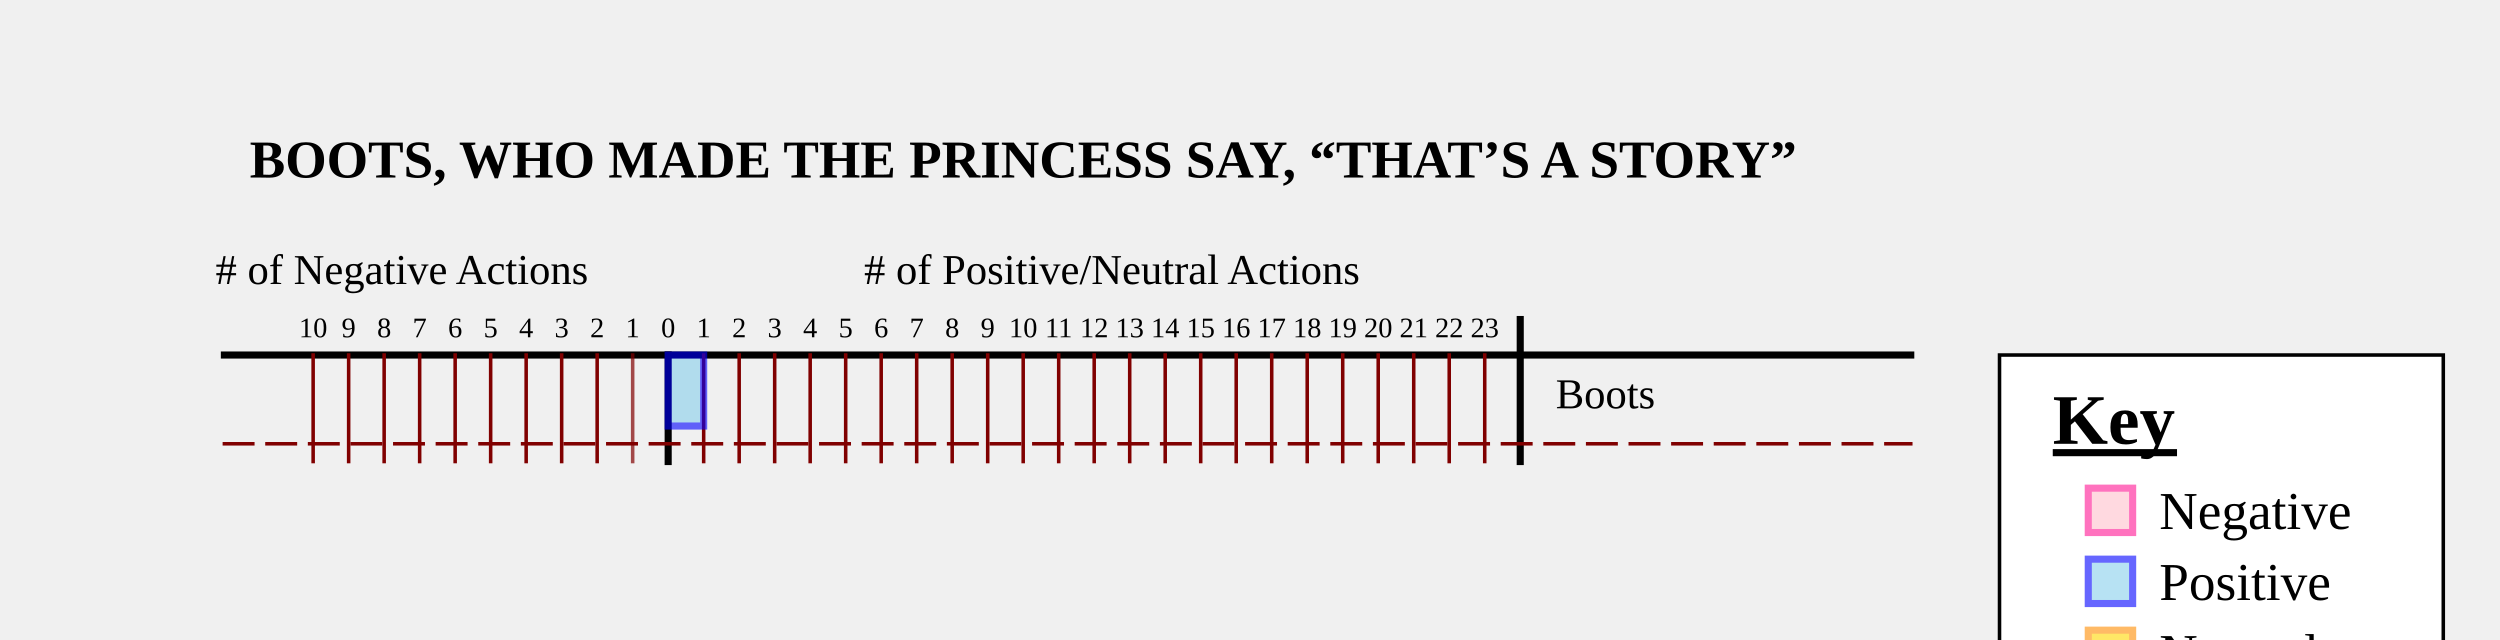
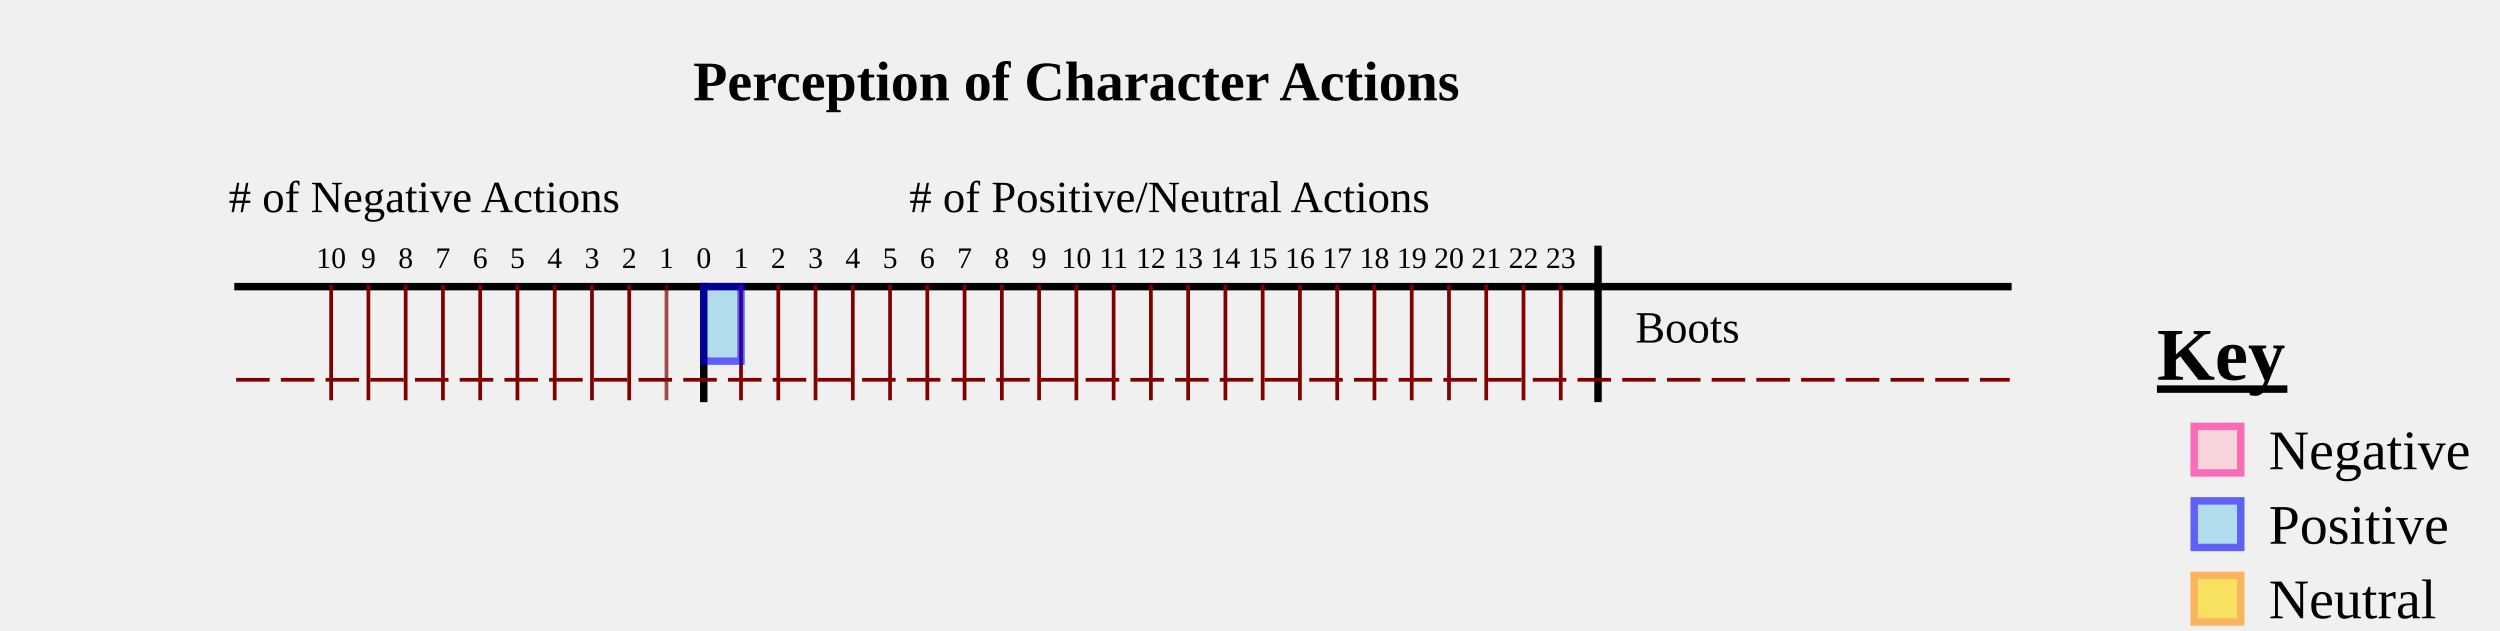
- <svg xmlns="http://www.w3.org/2000/svg" width="100%" height="180">
-   <g transform="translate(150,100)" class="4">
-     <text x="100" y="-50" text-anchor="middle" writing-mode="lr" font-weight="bold" font-size="15">BOOTS, WHO MADE THE PRINCESS SAY, “THAT’S A STORY”</text>
+ <svg xmlns="http://www.w3.org/2000/svg" width="100%" height="220">
+   <g transform="translate(200,100) scale(1.3)" class="4">
+     <text x="100" y="-50" text-anchor="middle" writing-mode="lr" font-weight="bold" font-size="15">Perception of Character Actions</text>
    <line x1="-125" x2="350" y1="0" y2="0" stroke="black" stroke-width="2" stroke-linecap="square" />
    <line x1="0" x2="0" y1="0" y2="30" stroke="black" stroke-width="2" stroke-linecap="square" />
    <text x="-75" y="-20" text-anchor="middle" writing-mode="lr" font-size="12"># of
                        Negative Actions</text>
    <text x="125" y="-20" text-anchor="middle" writing-mode="lr" font-size="12"># of
                        Positive/Neutral Actions</text>
    <text x="0" y="-5" text-anchor="middle" writing-mode="lr" font-size="8">0</text>
    <line x1="-10" x2="-10" y1="0" y2="30" stroke="maroon" stroke-width="1" opacity="0.7" stroke-linecap="square" />
    <text x="-10" y="-5" text-anchor="middle" writing-mode="lr" font-size="8">1</text>
    <line x1="-20" x2="-20" y1="0" y2="30" stroke="maroon" stroke-width="1" stroke-linecap="square" />
    <text x="-20" y="-5" text-anchor="middle" writing-mode="lr" font-size="8">2</text>
    <line x1="-30" x2="-30" y1="0" y2="30" stroke="maroon" stroke-width="1" stroke-linecap="square" />
    <text x="-30" y="-5" text-anchor="middle" writing-mode="lr" font-size="8">3</text>
    <line x1="-40" x2="-40" y1="0" y2="30" stroke="maroon" stroke-width="1" stroke-linecap="square" />
    <text x="-40" y="-5" text-anchor="middle" writing-mode="lr" font-size="8">4</text>
    <line x1="-50" x2="-50" y1="0" y2="30" stroke="maroon" stroke-width="1" stroke-linecap="square" />
    <text x="-50" y="-5" text-anchor="middle" writing-mode="lr" font-size="8">5</text>
    <line x1="-60" x2="-60" y1="0" y2="30" stroke="maroon" stroke-width="1" stroke-linecap="square" />
    <text x="-60" y="-5" text-anchor="middle" writing-mode="lr" font-size="8">6</text>
    <line x1="-70" x2="-70" y1="0" y2="30" stroke="maroon" stroke-width="1" stroke-linecap="square" />
    <text x="-70" y="-5" text-anchor="middle" writing-mode="lr" font-size="8">7</text>
    <line x1="-80" x2="-80" y1="0" y2="30" stroke="maroon" stroke-width="1" stroke-linecap="square" />
    <text x="-80" y="-5" text-anchor="middle" writing-mode="lr" font-size="8">8</text>
    <line x1="-90" x2="-90" y1="0" y2="30" stroke="maroon" stroke-width="1" stroke-linecap="square" />
    <text x="-90" y="-5" text-anchor="middle" writing-mode="lr" font-size="8">9</text>
    <line x1="-100" x2="-100" y1="0" y2="30" stroke="maroon" stroke-width="1" stroke-linecap="square" />
    <text x="-100" y="-5" text-anchor="middle" writing-mode="lr" font-size="8">10</text>
    <line x1="10" x2="10" y1="0" y2="30" stroke="maroon" stroke-width="1" stroke-linecap="square" />
    <text x="10" y="-5" text-anchor="middle" writing-mode="lr" font-size="8">1</text>
    <line x1="20" x2="20" y1="0" y2="30" stroke="maroon" stroke-width="1" stroke-linecap="square" />
    <text x="20" y="-5" text-anchor="middle" writing-mode="lr" font-size="8">2</text>
    <line x1="30" x2="30" y1="0" y2="30" stroke="maroon" stroke-width="1" stroke-linecap="square" />
    <text x="30" y="-5" text-anchor="middle" writing-mode="lr" font-size="8">3</text>
    <line x1="40" x2="40" y1="0" y2="30" stroke="maroon" stroke-width="1" stroke-linecap="square" />
    <text x="40" y="-5" text-anchor="middle" writing-mode="lr" font-size="8">4</text>
    <line x1="50" x2="50" y1="0" y2="30" stroke="maroon" stroke-width="1" stroke-linecap="square" />
    <text x="50" y="-5" text-anchor="middle" writing-mode="lr" font-size="8">5</text>
    <line x1="60" x2="60" y1="0" y2="30" stroke="maroon" stroke-width="1" stroke-linecap="square" />
    <text x="60" y="-5" text-anchor="middle" writing-mode="lr" font-size="8">6</text>
    <line x1="70" x2="70" y1="0" y2="30" stroke="maroon" stroke-width="1" stroke-linecap="square" />
    <text x="70" y="-5" text-anchor="middle" writing-mode="lr" font-size="8">7</text>
    <line x1="80" x2="80" y1="0" y2="30" stroke="maroon" stroke-width="1" stroke-linecap="square" />
    <text x="80" y="-5" text-anchor="middle" writing-mode="lr" font-size="8">8</text>
    <line x1="90" x2="90" y1="0" y2="30" stroke="maroon" stroke-width="1" stroke-linecap="square" />
    <text x="90" y="-5" text-anchor="middle" writing-mode="lr" font-size="8">9</text>
    <line x1="100" x2="100" y1="0" y2="30" stroke="maroon" stroke-width="1" stroke-linecap="square" />
    <text x="100" y="-5" text-anchor="middle" writing-mode="lr" font-size="8">10</text>
    <line x1="110" x2="110" y1="0" y2="30" stroke="maroon" stroke-width="1" stroke-linecap="square" />
    <text x="110" y="-5" text-anchor="middle" writing-mode="lr" font-size="8">11</text>
    <line x1="120" x2="120" y1="0" y2="30" stroke="maroon" stroke-width="1" stroke-linecap="square" />
    <text x="120" y="-5" text-anchor="middle" writing-mode="lr" font-size="8">12</text>
    <line x1="130" x2="130" y1="0" y2="30" stroke="maroon" stroke-width="1" stroke-linecap="square" />
    <text x="130" y="-5" text-anchor="middle" writing-mode="lr" font-size="8">13</text>
    <line x1="140" x2="140" y1="0" y2="30" stroke="maroon" stroke-width="1" stroke-linecap="square" />
    <text x="140" y="-5" text-anchor="middle" writing-mode="lr" font-size="8">14</text>
    <line x1="150" x2="150" y1="0" y2="30" stroke="maroon" stroke-width="1" stroke-linecap="square" />
    <text x="150" y="-5" text-anchor="middle" writing-mode="lr" font-size="8">15</text>
    <line x1="160" x2="160" y1="0" y2="30" stroke="maroon" stroke-width="1" stroke-linecap="square" />
    <text x="160" y="-5" text-anchor="middle" writing-mode="lr" font-size="8">16</text>
    <line x1="170" x2="170" y1="0" y2="30" stroke="maroon" stroke-width="1" stroke-linecap="square" />
    <text x="170" y="-5" text-anchor="middle" writing-mode="lr" font-size="8">17</text>
    <line x1="180" x2="180" y1="0" y2="30" stroke="maroon" stroke-width="1" stroke-linecap="square" />
    <text x="180" y="-5" text-anchor="middle" writing-mode="lr" font-size="8">18</text>
    <line x1="190" x2="190" y1="0" y2="30" stroke="maroon" stroke-width="1" stroke-linecap="square" />
    <text x="190" y="-5" text-anchor="middle" writing-mode="lr" font-size="8">19</text>
    <line x1="200" x2="200" y1="0" y2="30" stroke="maroon" stroke-width="1" stroke-linecap="square" />
    <text x="200" y="-5" text-anchor="middle" writing-mode="lr" font-size="8">20</text>
    <line x1="210" x2="210" y1="0" y2="30" stroke="maroon" stroke-width="1" stroke-linecap="square" />
    <text x="210" y="-5" text-anchor="middle" writing-mode="lr" font-size="8">21</text>
    <line x1="220" x2="220" y1="0" y2="30" stroke="maroon" stroke-width="1" stroke-linecap="square" />
    <text x="220" y="-5" text-anchor="middle" writing-mode="lr" font-size="8">22</text>
    <line x1="230" x2="230" y1="0" y2="30" stroke="maroon" stroke-width="1" stroke-linecap="square" />
    <text x="230" y="-5" text-anchor="middle" writing-mode="lr" font-size="8">23</text>
    <line x1="240" x2="240" y1="-10" y2="30" stroke="black" stroke-width="2" stroke-linecap="square" />
-     <rect x="375" width="125" y="0" height="100" fill="white" stroke="black" stroke-width="1" />
    <text x="390" y="25" text-anchor="start" writing-mode="lr" font-size="20" font-weight="bold">Key</text>
    <line x1="390" x2="425" y1="27.5" y2="27.5" stroke="black" stroke-width="2" />
    <rect x="400" width="12.5" y="37.5" height="12.5" fill="pink" stroke-width="2" stroke="deeppink" opacity="0.6" />
    <text x="420" y="49" text-anchor="start" writing-mode="lr" font-size="15">Negative</text>
    <rect x="400" width="12.5" y="37.5" height="12.5" fill="skyblue" stroke-width="2" stroke="blue" transform="translate(0, 20)" opacity="0.6" />
    <text x="420" y="49" text-anchor="start" writing-mode="lr" font-size="15" transform="translate(0,20)">Positive</text>
    <rect x="400" width="12.5" y="37.5" height="12.5" fill="gold" stroke-width="2" stroke="darkorange" transform="translate(0, 40)" opacity="0.6" />
    <text x="420" y="49" text-anchor="start" writing-mode="lr" font-size="15" transform="translate(0,40)">Neutral</text>
    <rect x="0" width="0" y="0" height="20" fill="pink" stroke-width="2" stroke="deeppink" opacity="0.6" />
    <rect x="0" width="10" y="0" height="20" fill="skyblue" stroke-width="2" stroke="blue" opacity="0.6" />
    <text x="250" y="15" text-anchor="start" writing-mode="lr" font-size="12">Boots</text>
    <line x1="-125" x2="350" y1="25" y2="25" stroke="maroon" stroke-dasharray="8 4" stroke-linecap="square" />
    <rect x="10" width="0" y="0" height="20" fill="gold" opacity="0.6" stroke-width="2" stroke="darkorange" />
  </g>
</svg>
